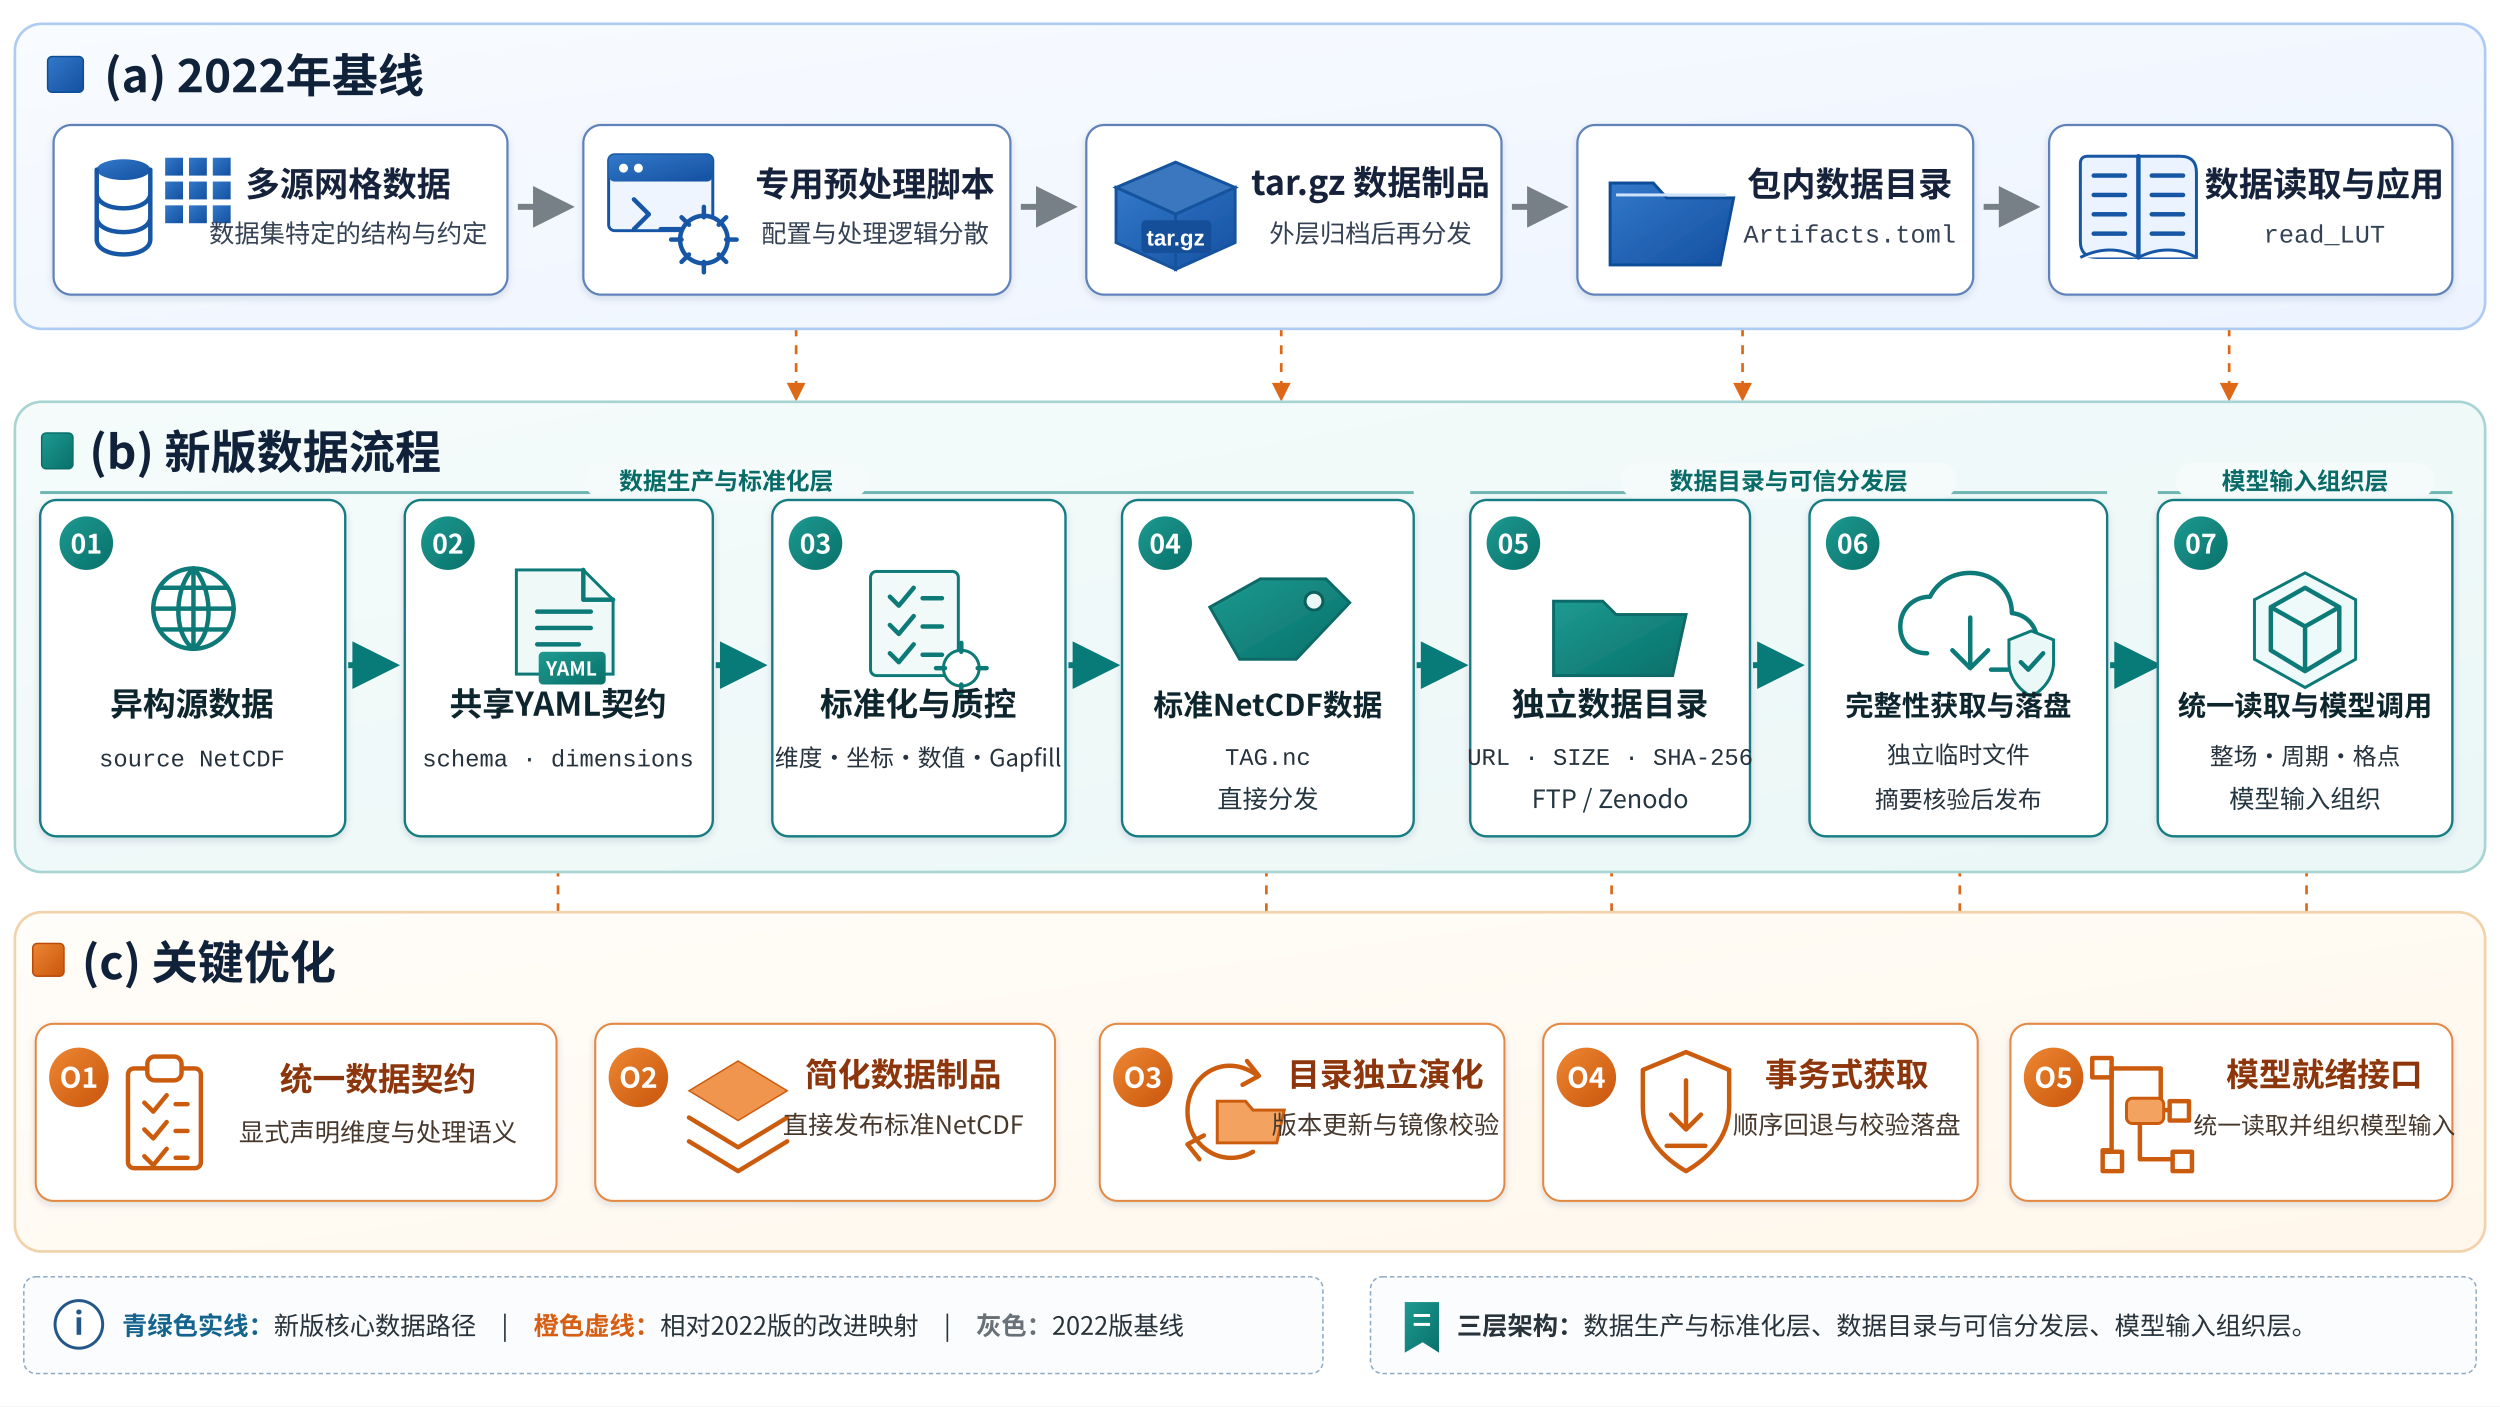
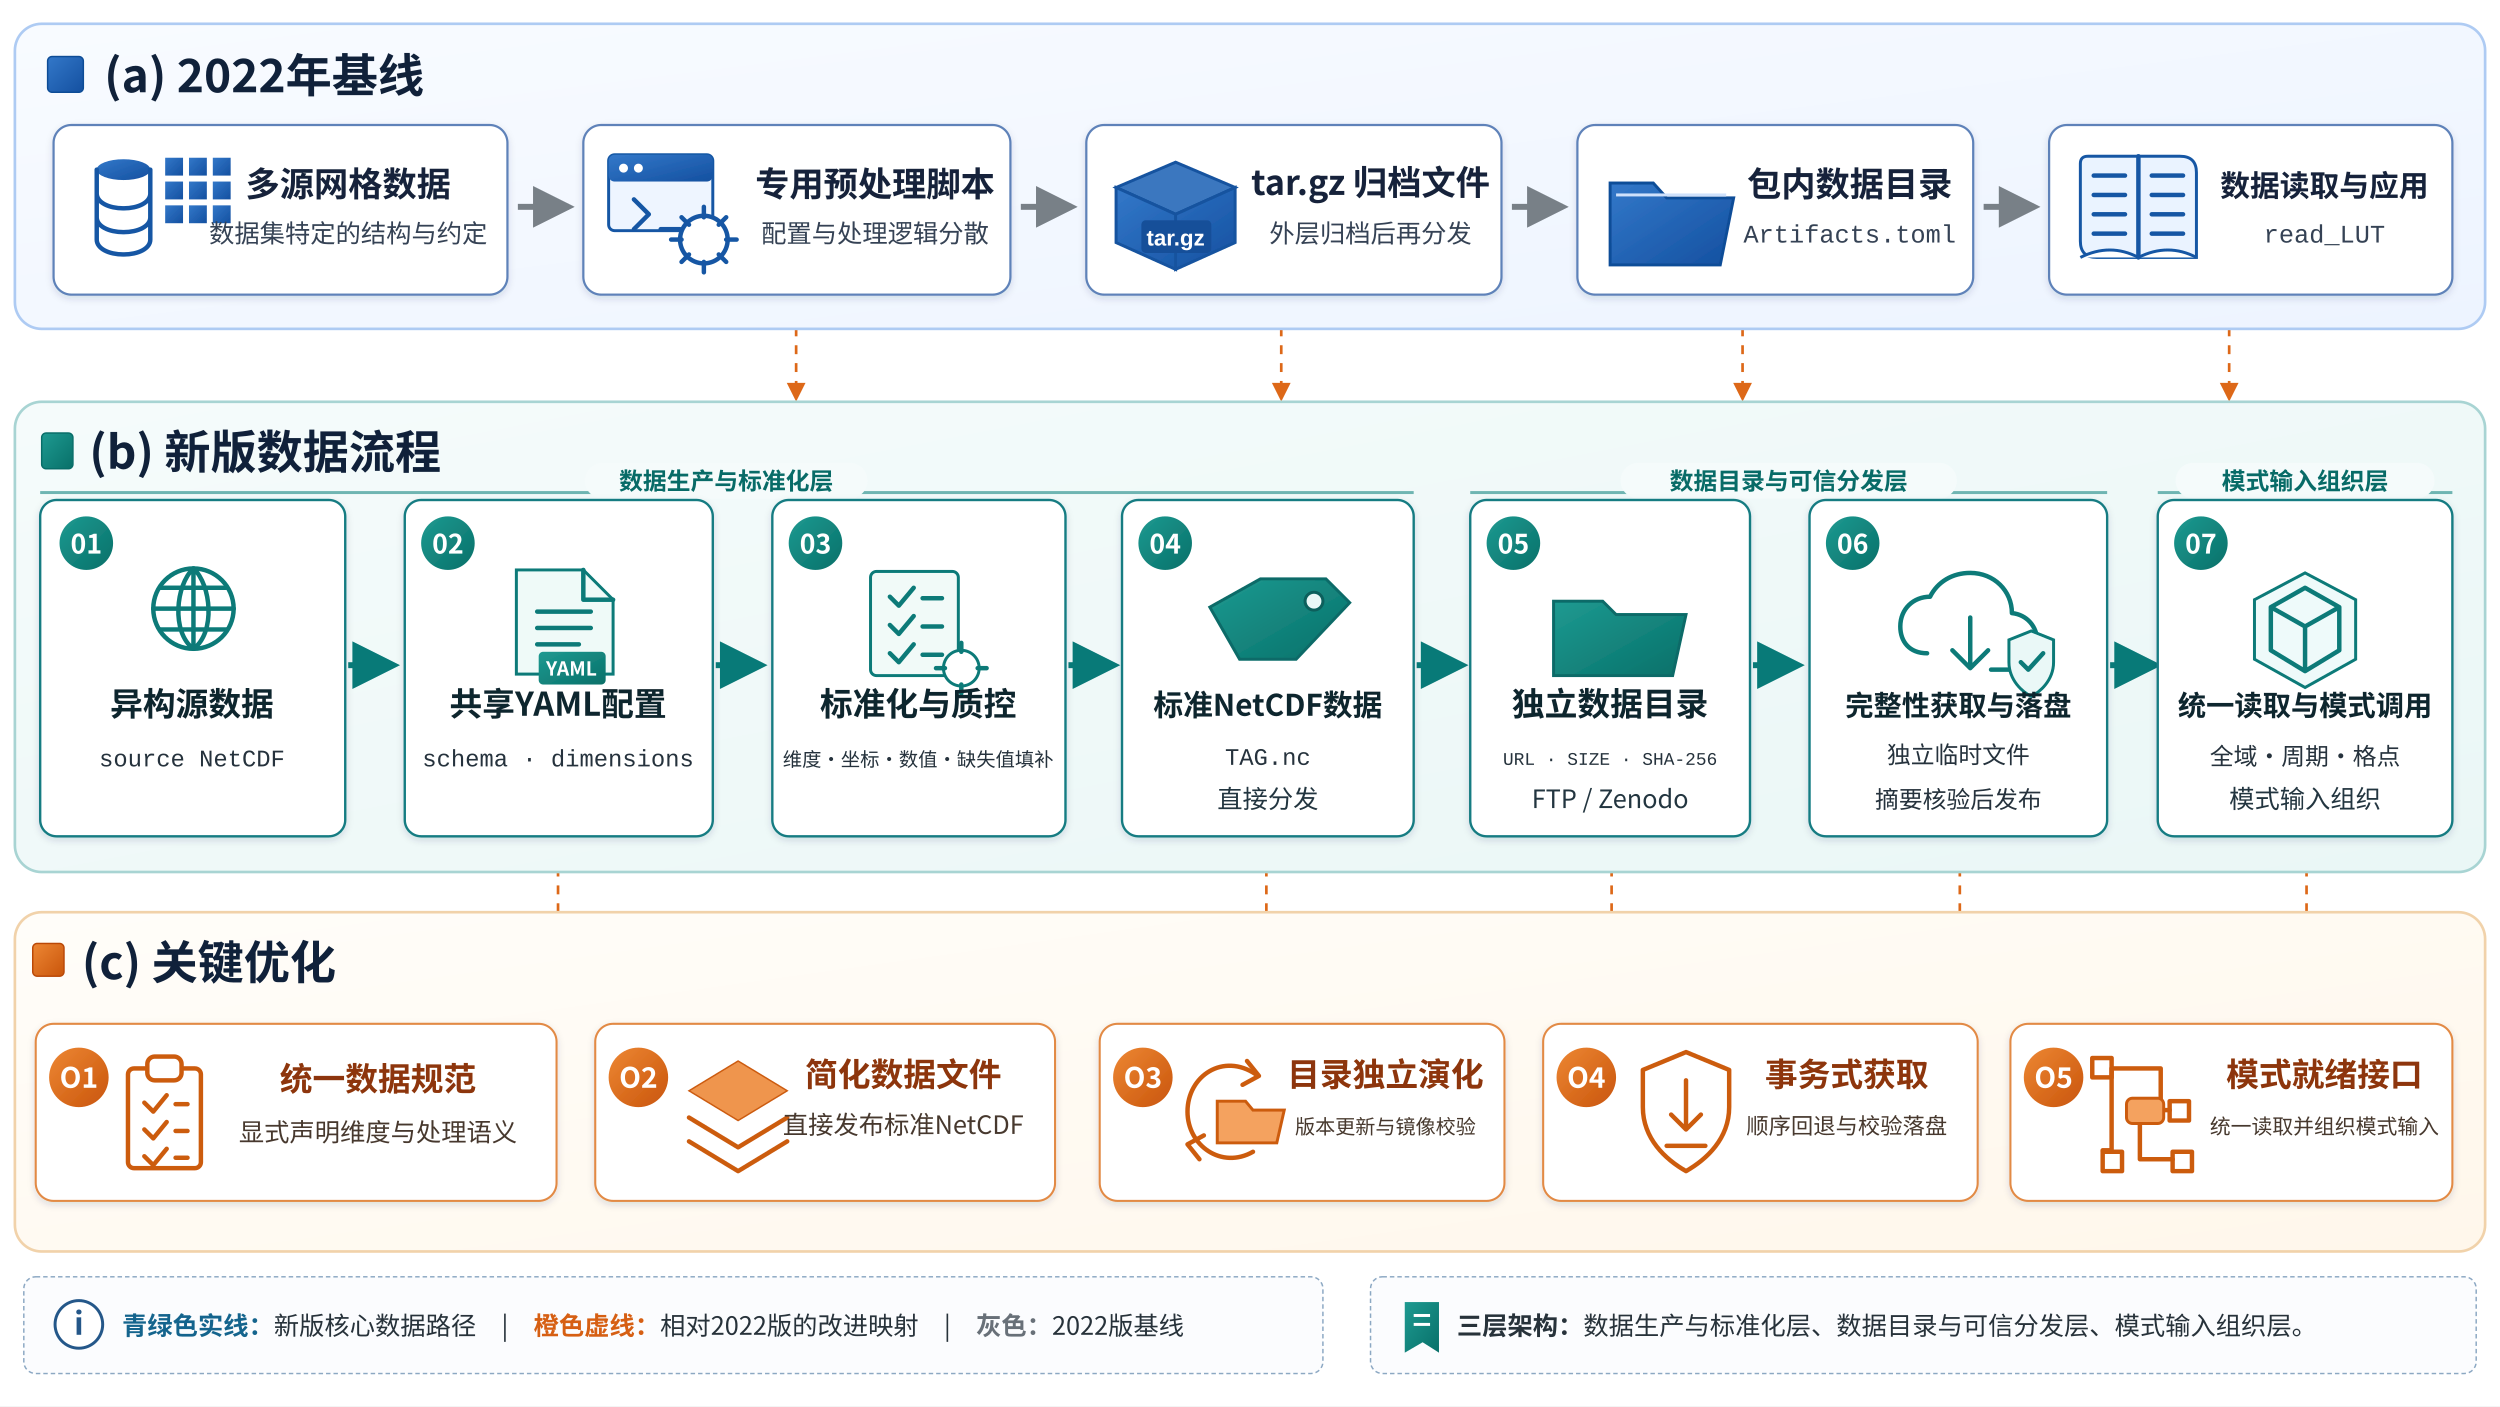
<svg xmlns="http://www.w3.org/2000/svg" width="1680" height="945" viewBox="0 0 1680 945">
  <defs>
    <linearGradient id="bluePanel" x1="0" y1="0" x2="1" y2="1">
      <stop stop-color="#f8fbff" />
      <stop offset="1" stop-color="#edf4ff" />
    </linearGradient>
    <linearGradient id="tealPanel" x1="0" y1="0" x2="1" y2="1">
      <stop stop-color="#f5fbfb" />
      <stop offset="1" stop-color="#eaf7f6" />
    </linearGradient>
    <linearGradient id="orangePanel" x1="0" y1="0" x2="1" y2="1">
      <stop stop-color="#fffdf9" />
      <stop offset="1" stop-color="#fff7eb" />
    </linearGradient>
    <linearGradient id="blueIcon" x1="0" y1="0" x2="1" y2="1">
      <stop stop-color="#3378c9" />
      <stop offset="1" stop-color="#1450a0" />
    </linearGradient>
    <linearGradient id="tealIcon" x1="0" y1="0" x2="1" y2="1">
      <stop stop-color="#1e9a91" />
      <stop offset="1" stop-color="#087069" />
    </linearGradient>
    <linearGradient id="orangeIcon" x1="0" y1="0" x2="1" y2="1">
      <stop stop-color="#ed8734" />
      <stop offset="1" stop-color="#c9550b" />
    </linearGradient>
    <filter id="shadow" x="-10%" y="-10%" width="120%" height="130%">
      <feDropShadow dx="0" dy="2" stdDeviation="2.5" flood-color="#1b3855" flood-opacity="0.14" />
    </filter>
    <marker id="arrowGray" viewBox="0 0 10 10" refX="8.5" refY="5" markerWidth="7" markerHeight="7" orient="auto">
      <path d="M0 0L10 5L0 10Z" fill="#788087" />
    </marker>
    <marker id="arrowTeal" viewBox="0 0 10 10" refX="8.5" refY="5" markerWidth="8" markerHeight="8" orient="auto">
      <path d="M0 0L10 5L0 10Z" fill="#087a78" />
    </marker>
    <marker id="arrowOrange" viewBox="0 0 10 10" refX="8.5" refY="5" markerWidth="7" markerHeight="7" orient="auto">
      <path d="M0 0L10 5L0 10Z" fill="#dd6818" />
    </marker>
    <style>
      .sans{font-family:"PingFang SC","Songti SC","Heiti SC","Noto Sans CJK SC",Arial,sans-serif}.mono{font-family:Consolas,"Courier New",monospace}.panel-title{font-size:31px;font-weight:700;fill:#10213a}.layer-label{font-size:16px;font-weight:700;fill:#086b67}.base-title{font-size:23px;font-weight:700;fill:#17243a}.base-sub{font-size:17px;fill:#354254}.step-title{font-size:22px;font-weight:700;fill:#11252e}.step-sub{font-size:17px;fill:#243640}.code{font-size:16px;fill:#25323c}.opt-title{font-size:22px;font-weight:700;fill:#8d3507}.opt-sub{font-size:17px;fill:#47392e}.legend{font-size:17px;fill:#27323a}.base-card{fill:#fff;stroke:#5e82b9;stroke-width:1.5}.flow-card{fill:#fff;stroke:#147b82;stroke-width:1.6}.opt-card{fill:#fff;stroke:#e28a45;stroke-width:1.4}.flow-gray{fill:none;stroke:#788087;stroke-width:4;marker-end:url(#arrowGray)}.flow-teal{fill:none;stroke:#087a78;stroke-width:4;marker-end:url(#arrowTeal)}.map{fill:none;stroke:#dd6818;stroke-width:1.8;stroke-dasharray:6 6;marker-end:url(#arrowOrange)}.icon-blue{fill:none;stroke:#1457a4;stroke-width:3;stroke-linecap:round;stroke-linejoin:round}.icon-teal{fill:none;stroke:#087a78;stroke-width:3;stroke-linecap:round;stroke-linejoin:round}.icon-orange{fill:none;stroke:#cc5b10;stroke-width:3;stroke-linecap:round;stroke-linejoin:round}
    </style>
  </defs>
  <rect width="1680" height="945" fill="#fff" />
  <path d="M535 196V268" class="map" />
  <path d="M861 196V268" class="map" />
  <path d="M1171 196V268" class="map" />
  <path d="M1498 196V268" class="map" />
  <path d="M375 559V653H253V687" class="map" />
  <path d="M851 559V633H554V687" class="map" />
  <path d="M1083 559V656H845V687" class="map" />
  <path d="M1317 559V657H1141V687" class="map" />
  <path d="M1550 559V636H1453V687" class="map" />
  <rect x="10" y="16" width="1660" height="205" rx="18" fill="url(#bluePanel)" stroke="#aecbf3" stroke-width="1.8" />
  <rect x="32" y="38" width="24" height="24" rx="3" fill="url(#blueIcon)" stroke="#0d4c96" />
  <text x="70" y="62" class="sans panel-title">(a) 2022年基线</text>
  <g class="sans">
    <g transform="translate(36 84)" filter="url(#shadow)">
      <rect width="305" height="114" rx="12" class="base-card" />
      <g transform="translate(19 22)">
        <ellipse cx="28" cy="8" rx="18" ry="7" fill="url(#blueIcon)" />
        <path d="M10 8V55C10 61 18 65 28 65S46 61 46 55V8M10 24C10 30 18 34 28 34S46 30 46 24M10 40C10 46 18 50 28 50S46 46 46 40" class="icon-blue" />
        <g fill="url(#blueIcon)">
          <rect x="56" y="0" width="12" height="12" />
          <rect x="72" y="0" width="12" height="12" />
          <rect x="88" y="0" width="12" height="12" />
          <rect x="56" y="16" width="12" height="12" />
          <rect x="72" y="16" width="12" height="12" />
          <rect x="88" y="16" width="12" height="12" />
          <rect x="56" y="32" width="12" height="12" />
          <rect x="72" y="32" width="12" height="12" />
          <rect x="88" y="32" width="12" height="12" />
        </g>
      </g>
      <text x="198" y="48" text-anchor="middle" class="base-title">多源网格数据</text>
      <text x="198" y="79" text-anchor="middle" class="base-sub">数据集特定的结构与约定</text>
    </g>
    <path d="M348 139H382" class="flow-gray" />
    <g transform="translate(392 84)" filter="url(#shadow)">
      <rect width="287" height="114" rx="12" class="base-card" />
      <g transform="translate(17 20)">
        <rect width="70" height="51" rx="4" fill="#eef5ff" stroke="#1457a4" stroke-width="2" />
        <rect width="70" height="18" rx="4" fill="url(#blueIcon)" />
        <circle cx="10" cy="9" r="3" fill="#fff" />
        <circle cx="20" cy="9" r="3" fill="#fff" />
        <path d="M17 30L27 40L17 50M35 50H48" class="icon-blue" />
        <circle cx="64" cy="57" r="16" fill="#fff" stroke="#1457a4" stroke-width="3" />
        <path d="M64 35V42M64 72V79M42 57H49M79 57H86M49 42L54 47M74 67L79 72M49 72L54 67M74 47L79 42" class="icon-blue" />
      </g>
      <text x="196" y="48" text-anchor="middle" class="base-title">专用预处理脚本</text>
      <text x="196" y="79" text-anchor="middle" class="base-sub">配置与处理逻辑分散</text>
    </g>
    <path d="M686 139H720" class="flow-gray" />
    <g transform="translate(730 84)" filter="url(#shadow)">
      <rect width="279" height="114" rx="12" class="base-card" />
      <g transform="translate(20 17)">
        <path d="M0 25L40 8L80 25L40 43Z" fill="#3b77bf" stroke="#15539f" stroke-width="2" />
        <path d="M0 25V62L40 80V43ZM80 25V62L40 80V43Z" fill="url(#blueIcon)" stroke="#15539f" stroke-width="2" />
        <rect x="17" y="47" width="47" height="22" rx="3" fill="#174f99" />
        <text x="40" y="64" text-anchor="middle" font-family="Arial" font-size="15" font-weight="700" fill="#fff">tar.gz</text>
      </g>
-       <text x="191" y="47" text-anchor="middle" class="base-title">tar.gz 数据制品</text>
+       <text x="191" y="47" text-anchor="middle" class="base-title">tar.gz 归档文件</text>
      <text x="191" y="79" text-anchor="middle" class="base-sub">外层归档后再分发</text>
    </g>
    <path d="M1016 139H1050" class="flow-gray" />
    <g transform="translate(1060 84)" filter="url(#shadow)">
      <rect width="266" height="114" rx="12" class="base-card" />
      <g transform="translate(22 26)">
        <path d="M0 13H29L38 23H83L74 68H0Z" fill="url(#blueIcon)" stroke="#104d98" stroke-width="2" />
        <path d="M4 21H78" stroke="#cfe1fb" stroke-width="2" />
      </g>
      <text x="183" y="48" text-anchor="middle" class="base-title">包内数据目录</text>
      <text x="183" y="79" text-anchor="middle" class="base-sub mono">Artifacts.toml</text>
    </g>
    <path d="M1333 139H1367" class="flow-gray" />
    <g transform="translate(1377 84)" filter="url(#shadow)">
      <rect width="271" height="114" rx="12" class="base-card" />
      <g transform="translate(21 21)">
        <path d="M5 0H67Q78 0 78 11V68H11Q0 68 0 57V5Q0 0 5 0Z" fill="#eaf3ff" stroke="#1457a4" stroke-width="2" />
        <path d="M39 0V68M9 13H30M48 13H69M9 26H30M48 26H69M9 39H30M48 39H69M9 52H30M48 52H69" class="icon-blue" />
        <path d="M0 68Q20 58 39 68Q59 58 78 68" fill="#fff" stroke="#1457a4" stroke-width="2" />
      </g>
-       <text x="185" y="48" text-anchor="middle" class="base-title">数据读取与应用</text>
+       <text x="185" y="48" text-anchor="middle" class="base-title" style="font-size:20px">数据读取与应用</text>
      <text x="185" y="79" text-anchor="middle" class="base-sub mono">read_LUT</text>
    </g>
  </g>
  <rect x="10" y="270" width="1660" height="316" rx="18" fill="url(#tealPanel)" stroke="#a8d4d3" stroke-width="1.8" />
  <rect x="28" y="291" width="21" height="24" rx="3" fill="url(#tealIcon)" stroke="#076d68" />
  <text x="60" y="315" class="sans panel-title">(b) 新版数据流程</text>
  <g class="sans">
    <path d="M27 331H950M988 331H1416M1450 331H1648" fill="none" stroke="#6fb5b2" stroke-width="2" />
    <rect x="393" y="311" width="190" height="24" rx="12" fill="#f5fbfb" />
    <text x="488" y="329" text-anchor="middle" class="layer-label">数据生产与标准化层</text>
    <rect x="1089" y="311" width="226" height="24" rx="12" fill="#f5fbfb" />
    <text x="1202" y="329" text-anchor="middle" class="layer-label">数据目录与可信分发层</text>
    <rect x="1462" y="311" width="174" height="24" rx="12" fill="#f5fbfb" />
-     <text x="1549" y="329" text-anchor="middle" class="layer-label">模型输入组织层</text>
+     <text x="1549" y="329" text-anchor="middle" class="layer-label">模式输入组织层</text>
  </g>
  <g class="sans">
    <g transform="translate(27 336)" filter="url(#shadow)">
      <rect width="205" height="226" rx="11" class="flow-card" />
      <circle cx="31" cy="29" r="18" fill="url(#tealIcon)" />
      <text x="31" y="36" text-anchor="middle" font-size="18" font-weight="700" fill="#fff">01</text>
      <g transform="translate(68 45)">
        <circle cx="35" cy="28" r="27" class="icon-teal" />
        <path d="M8 28H62M35 1C23 12 20 44 35 55M35 1C47 12 50 44 35 55M13 14H57M13 42H57M35 1V55" class="icon-teal" />
      </g>
      <text x="102" y="145" text-anchor="middle" class="step-title">异构源数据</text>
      <text x="102" y="179" text-anchor="middle" class="code mono">source NetCDF</text>
    </g>
    <path d="M234 447H264" class="flow-teal" />
    <g transform="translate(272 336)" filter="url(#shadow)">
      <rect width="207" height="226" rx="11" class="flow-card" />
      <circle cx="29" cy="29" r="18" fill="url(#tealIcon)" />
      <text x="29" y="36" text-anchor="middle" font-size="18" font-weight="700" fill="#fff">02</text>
      <g transform="translate(75 47)">
        <path d="M0 0H45L65 20V70H0Z" fill="#effaf8" stroke="#087a78" stroke-width="2" />
        <path d="M45 0V20H65" class="icon-teal" />
        <path d="M14 28H50M14 39H50M14 50H42" class="icon-teal" />
        <rect x="15" y="55" width="45" height="22" rx="3" fill="url(#tealIcon)" />
        <text x="37" y="71" text-anchor="middle" font-size="13" font-weight="700" fill="#fff">YAML</text>
      </g>
-       <text x="103" y="145" text-anchor="middle" class="step-title">共享YAML契约</text>
+       <text x="103" y="145" text-anchor="middle" class="step-title">共享YAML配置</text>
      <text x="103" y="179" text-anchor="middle" class="code mono">schema · dimensions</text>
    </g>
    <path d="M481 447H511" class="flow-teal" />
    <g transform="translate(519 336)" filter="url(#shadow)">
      <rect width="197" height="226" rx="11" class="flow-card" />
      <circle cx="29" cy="29" r="18" fill="url(#tealIcon)" />
      <text x="29" y="36" text-anchor="middle" font-size="18" font-weight="700" fill="#fff">03</text>
      <g transform="translate(66 48)">
        <rect x="0" y="0" width="59" height="70" rx="4" fill="#f1faf8" stroke="#087a78" stroke-width="2" />
        <path d="M13 17L19 23L29 11M35 18H48M13 36L19 42L29 30M35 37H48M13 55L19 61L29 49M35 56H48" class="icon-teal" />
        <circle cx="61" cy="65" r="12" fill="#fff" stroke="#087a78" stroke-width="2" />
        <path d="M61 48V54M61 76V82M44 65H50M72 65H78" class="icon-teal" />
      </g>
      <text x="98" y="145" text-anchor="middle" class="step-title">标准化与质控</text>
-       <text x="98" y="179" text-anchor="middle" class="code">维度·坐标·数值·Gapfill</text>
+       <text x="98" y="179" text-anchor="middle" class="code" style="font-size:13px">维度·坐标·数值·缺失值填补</text>
    </g>
    <path d="M718 447H748" class="flow-teal" />
    <g transform="translate(754 336)" filter="url(#shadow)">
      <rect width="196" height="226" rx="11" class="flow-card" />
      <circle cx="29" cy="29" r="18" fill="url(#tealIcon)" />
      <text x="29" y="36" text-anchor="middle" font-size="18" font-weight="700" fill="#fff">04</text>
      <g transform="translate(59 53)">
        <path d="M0 19L34 0H78L94 16L58 54H20Z" fill="url(#tealIcon)" stroke="#086b67" stroke-width="2" />
        <circle cx="70" cy="15" r="6" fill="#eaf8f7" stroke="#075f5b" stroke-width="2" />
      </g>
      <text x="98" y="145" text-anchor="middle" class="step-title" style="font-size:20px">标准NetCDF数据</text>
      <text x="98" y="178" text-anchor="middle" class="code mono">TAG.nc</text>
      <text x="98" y="207" text-anchor="middle" class="step-sub">直接分发</text>
    </g>
    <path d="M952 447H982" class="flow-teal" />
    <g transform="translate(988 336)" filter="url(#shadow)">
      <rect width="188" height="226" rx="11" class="flow-card" />
      <circle cx="29" cy="29" r="18" fill="url(#tealIcon)" />
      <text x="29" y="36" text-anchor="middle" font-size="18" font-weight="700" fill="#fff">05</text>
      <g transform="translate(56 53)">
        <path d="M0 15H33L42 24H89L80 65H0Z" fill="url(#tealIcon)" stroke="#086b67" stroke-width="2" />
      </g>
      <text x="94" y="145" text-anchor="middle" class="step-title">独立数据目录</text>
-       <text x="94" y="178" text-anchor="middle" class="code mono">URL · SIZE · SHA-256</text>
+       <text x="94" y="178" text-anchor="middle" class="code mono" style="font-size:12px">URL · SIZE · SHA-256</text>
      <text x="94" y="207" text-anchor="middle" class="step-sub">FTP / Zenodo</text>
    </g>
    <path d="M1178 447H1208" class="flow-teal" />
    <g transform="translate(1216 336)" filter="url(#shadow)">
      <rect width="200" height="226" rx="11" class="flow-card" />
      <circle cx="29" cy="29" r="18" fill="url(#tealIcon)" />
      <text x="29" y="36" text-anchor="middle" font-size="18" font-weight="700" fill="#fff">06</text>
      <g transform="translate(61 48)">
        <path d="M18 55C6 55 0 47 0 37C0 25 9 17 20 17C25 7 35 1 47 1C63 1 75 13 75 28C85 29 92 37 92 47C92 58 84 66 73 66H61" class="icon-teal" />
        <path d="M47 31V65M35 53L47 65L59 53" class="icon-teal" />
        <path d="M73 46L88 40L103 46V61C103 73 94 81 88 84C82 81 73 73 73 61Z" fill="#eaf8f7" stroke="#087a78" stroke-width="2" />
        <path d="M81 61L86 66L96 55" class="icon-teal" />
      </g>
      <text x="100" y="145" text-anchor="middle" class="step-title" style="font-size:19px">完整性获取与落盘</text>
      <text x="100" y="177" text-anchor="middle" class="code">独立临时文件</text>
      <text x="100" y="207" text-anchor="middle" class="code">摘要核验后发布</text>
    </g>
    <path d="M1418 447H1448" class="flow-teal" />
    <g transform="translate(1450 336)" filter="url(#shadow)">
      <rect width="198" height="226" rx="11" class="flow-card" />
      <circle cx="29" cy="29" r="18" fill="url(#tealIcon)" />
      <text x="29" y="36" text-anchor="middle" font-size="18" font-weight="700" fill="#fff">07</text>
      <g transform="translate(65 49)">
        <path d="M34 0L68 18V58L34 77L0 58V18Z" fill="#eefafa" stroke="#087a78" stroke-width="2" />
        <path d="M34 10L57 23L34 36L11 23ZM11 23V52L34 66V36M57 23V52L34 66" class="icon-teal" />
      </g>
-       <text x="99" y="145" text-anchor="middle" class="step-title" style="font-size:19px">统一读取与模型调用</text>
-       <text x="99" y="178" text-anchor="middle" class="code">整场·周期·格点</text>
-       <text x="99" y="207" text-anchor="middle" class="step-sub">模型输入组织</text>
+       <text x="99" y="145" text-anchor="middle" class="step-title" style="font-size:19px">统一读取与模式调用</text>
+       <text x="99" y="178" text-anchor="middle" class="code">全域·周期·格点</text>
+       <text x="99" y="207" text-anchor="middle" class="step-sub">模式输入组织</text>
    </g>
  </g>
  <rect x="10" y="613" width="1660" height="228" rx="18" fill="url(#orangePanel)" stroke="#f1d2aa" stroke-width="1.8" />
  <rect x="22" y="634" width="21" height="22" rx="3" fill="url(#orangeIcon)" stroke="#ba4807" />
  <text x="55" y="658" class="sans panel-title" fill="#6f2805">(c) 关键优化</text>
  <g class="sans">
    <g transform="translate(24 688)" filter="url(#shadow)">
      <rect width="350" height="119" rx="12" class="opt-card" />
      <circle cx="29" cy="36" r="20" fill="url(#orangeIcon)" />
      <text x="29" y="43" text-anchor="middle" font-size="19" font-weight="700" fill="#fff">O1</text>
      <g transform="translate(62 22)">
        <rect x="0" y="8" width="49" height="67" rx="4" class="icon-orange" />
        <rect x="13" y="0" width="23" height="16" rx="5" fill="#fff" stroke="#cc5b10" stroke-width="3" />
        <path d="M11 31L17 37L26 26M32 32H40M11 49L17 55L26 44M32 50H40M11 67L17 73L26 62M32 68H40" class="icon-orange" />
      </g>
-       <text x="230" y="45" text-anchor="middle" class="opt-title">统一数据契约</text>
+       <text x="230" y="45" text-anchor="middle" class="opt-title">统一数据规范</text>
      <text x="230" y="79" text-anchor="middle" class="opt-sub">显式声明维度与处理语义</text>
    </g>
    <g transform="translate(400 688)" filter="url(#shadow)">
      <rect width="309" height="119" rx="12" class="opt-card" />
      <circle cx="29" cy="36" r="20" fill="url(#orangeIcon)" />
      <text x="29" y="43" text-anchor="middle" font-size="19" font-weight="700" fill="#fff">O2</text>
      <g transform="translate(63 25)">
        <path d="M0 20L33 0L66 20L33 40Z" fill="#ef954e" stroke="#cc5b10" />
        <path d="M0 38L33 58L66 38M0 54L33 74L66 54" class="icon-orange" />
      </g>
-       <text x="207" y="42" text-anchor="middle" class="opt-title">简化数据制品</text>
+       <text x="207" y="42" text-anchor="middle" class="opt-title">简化数据文件</text>
      <text x="207" y="74" text-anchor="middle" class="opt-sub">直接发布标准NetCDF</text>
    </g>
    <g transform="translate(739 688)" filter="url(#shadow)">
      <rect width="272" height="119" rx="12" class="opt-card" />
      <circle cx="29" cy="36" r="20" fill="url(#orangeIcon)" />
      <text x="29" y="43" text-anchor="middle" font-size="19" font-weight="700" fill="#fff">O3</text>
      <g transform="translate(59 25)">
        <path d="M46 9C24 -6 0 10 0 34C0 57 23 73 44 61" class="icon-orange" />
        <path d="M40 0L48 10L37 16M8 66L0 56L11 50" class="icon-orange" />
        <path d="M20 27H39L44 33H65L60 55H20Z" fill="#f4a25e" stroke="#cc5b10" stroke-width="2" />
      </g>
      <text x="192" y="42" text-anchor="middle" class="opt-title">目录独立演化</text>
-       <text x="192" y="74" text-anchor="middle" class="opt-sub">版本更新与镜像校验</text>
+       <text x="192" y="74" text-anchor="middle" class="opt-sub" style="font-size:13.5px">版本更新与镜像校验</text>
    </g>
    <g transform="translate(1037 688)" filter="url(#shadow)">
      <rect width="292" height="119" rx="12" class="opt-card" />
      <circle cx="29" cy="36" r="20" fill="url(#orangeIcon)" />
      <text x="29" y="43" text-anchor="middle" font-size="19" font-weight="700" fill="#fff">O4</text>
      <g transform="translate(66 19)">
        <path d="M30 0L59 12V37C59 58 44 72 30 80C16 72 1 58 1 37V12Z" class="icon-orange" />
        <path d="M30 19V52M20 42L30 52L40 42M17 63H43" class="icon-orange" />
      </g>
      <text x="204" y="42" text-anchor="middle" class="opt-title">事务式获取</text>
-       <text x="204" y="74" text-anchor="middle" class="opt-sub">顺序回退与校验落盘</text>
+       <text x="204" y="74" text-anchor="middle" class="opt-sub" style="font-size:15px">顺序回退与校验落盘</text>
    </g>
    <g transform="translate(1351 688)" filter="url(#shadow)">
      <rect width="297" height="119" rx="12" class="opt-card" />
      <circle cx="29" cy="36" r="20" fill="url(#orangeIcon)" />
      <text x="29" y="43" text-anchor="middle" font-size="19" font-weight="700" fill="#fff">O5</text>
      <g transform="translate(55 23)">
        <rect x="0" y="0" width="13" height="13" class="icon-orange" />
        <rect x="52" y="29" width="13" height="13" class="icon-orange" />
        <rect x="7" y="63" width="13" height="13" class="icon-orange" />
        <rect x="54" y="63" width="13" height="13" class="icon-orange" />
        <path d="M13 7H46V35H52M32 35H52M13 7V62H7M32 35V68H54" class="icon-orange" />
        <rect x="23" y="27" width="25" height="17" rx="4" fill="#f4a25e" stroke="#cc5b10" stroke-width="2" />
      </g>
-       <text x="211" y="42" text-anchor="middle" class="opt-title">模型就绪接口</text>
-       <text x="211" y="74" text-anchor="middle" class="opt-sub" style="font-size:16px">统一读取并组织模型输入</text>
+       <text x="211" y="42" text-anchor="middle" class="opt-title">模式就绪接口</text>
+       <text x="211" y="74" text-anchor="middle" class="opt-sub" style="font-size:14px">统一读取并组织模式输入</text>
    </g>
  </g>
  <g class="sans">
    <rect x="16" y="858" width="873" height="65" rx="8" fill="#fbfcfe" stroke="#8ca8c3" stroke-dasharray="3 2" />
    <circle cx="53" cy="890" r="16" fill="#fff" stroke="#245789" stroke-width="2" />
    <text x="53" y="897" text-anchor="middle" font-size="21" font-weight="700" fill="#245789">i</text>
    <text x="82" y="897" class="legend">
      <tspan fill="#14648d" font-weight="700">青绿色实线：</tspan>新版核心数据路径　|　<tspan fill="#d65f13" font-weight="700">橙色虚线：</tspan>相对2022版的改进映射　|　<tspan fill="#687078" font-weight="700">灰色：</tspan>2022版基线</text>
    <rect x="921" y="858" width="743" height="65" rx="8" fill="#fbfcfe" stroke="#8ca8c3" stroke-dasharray="3 2" />
    <path d="M944 875H967V909L956 902L944 909Z" fill="url(#tealIcon)" />
    <path d="M950 884H961M950 890H961" stroke="#fff" stroke-width="2" />
    <text x="979" y="897" class="legend">
-       <tspan font-weight="700">三层架构：</tspan>数据生产与标准化层、数据目录与可信分发层、模型输入组织层。</text>
+       <tspan font-weight="700">三层架构：</tspan>数据生产与标准化层、数据目录与可信分发层、模式输入组织层。</text>
  </g>
</svg>
